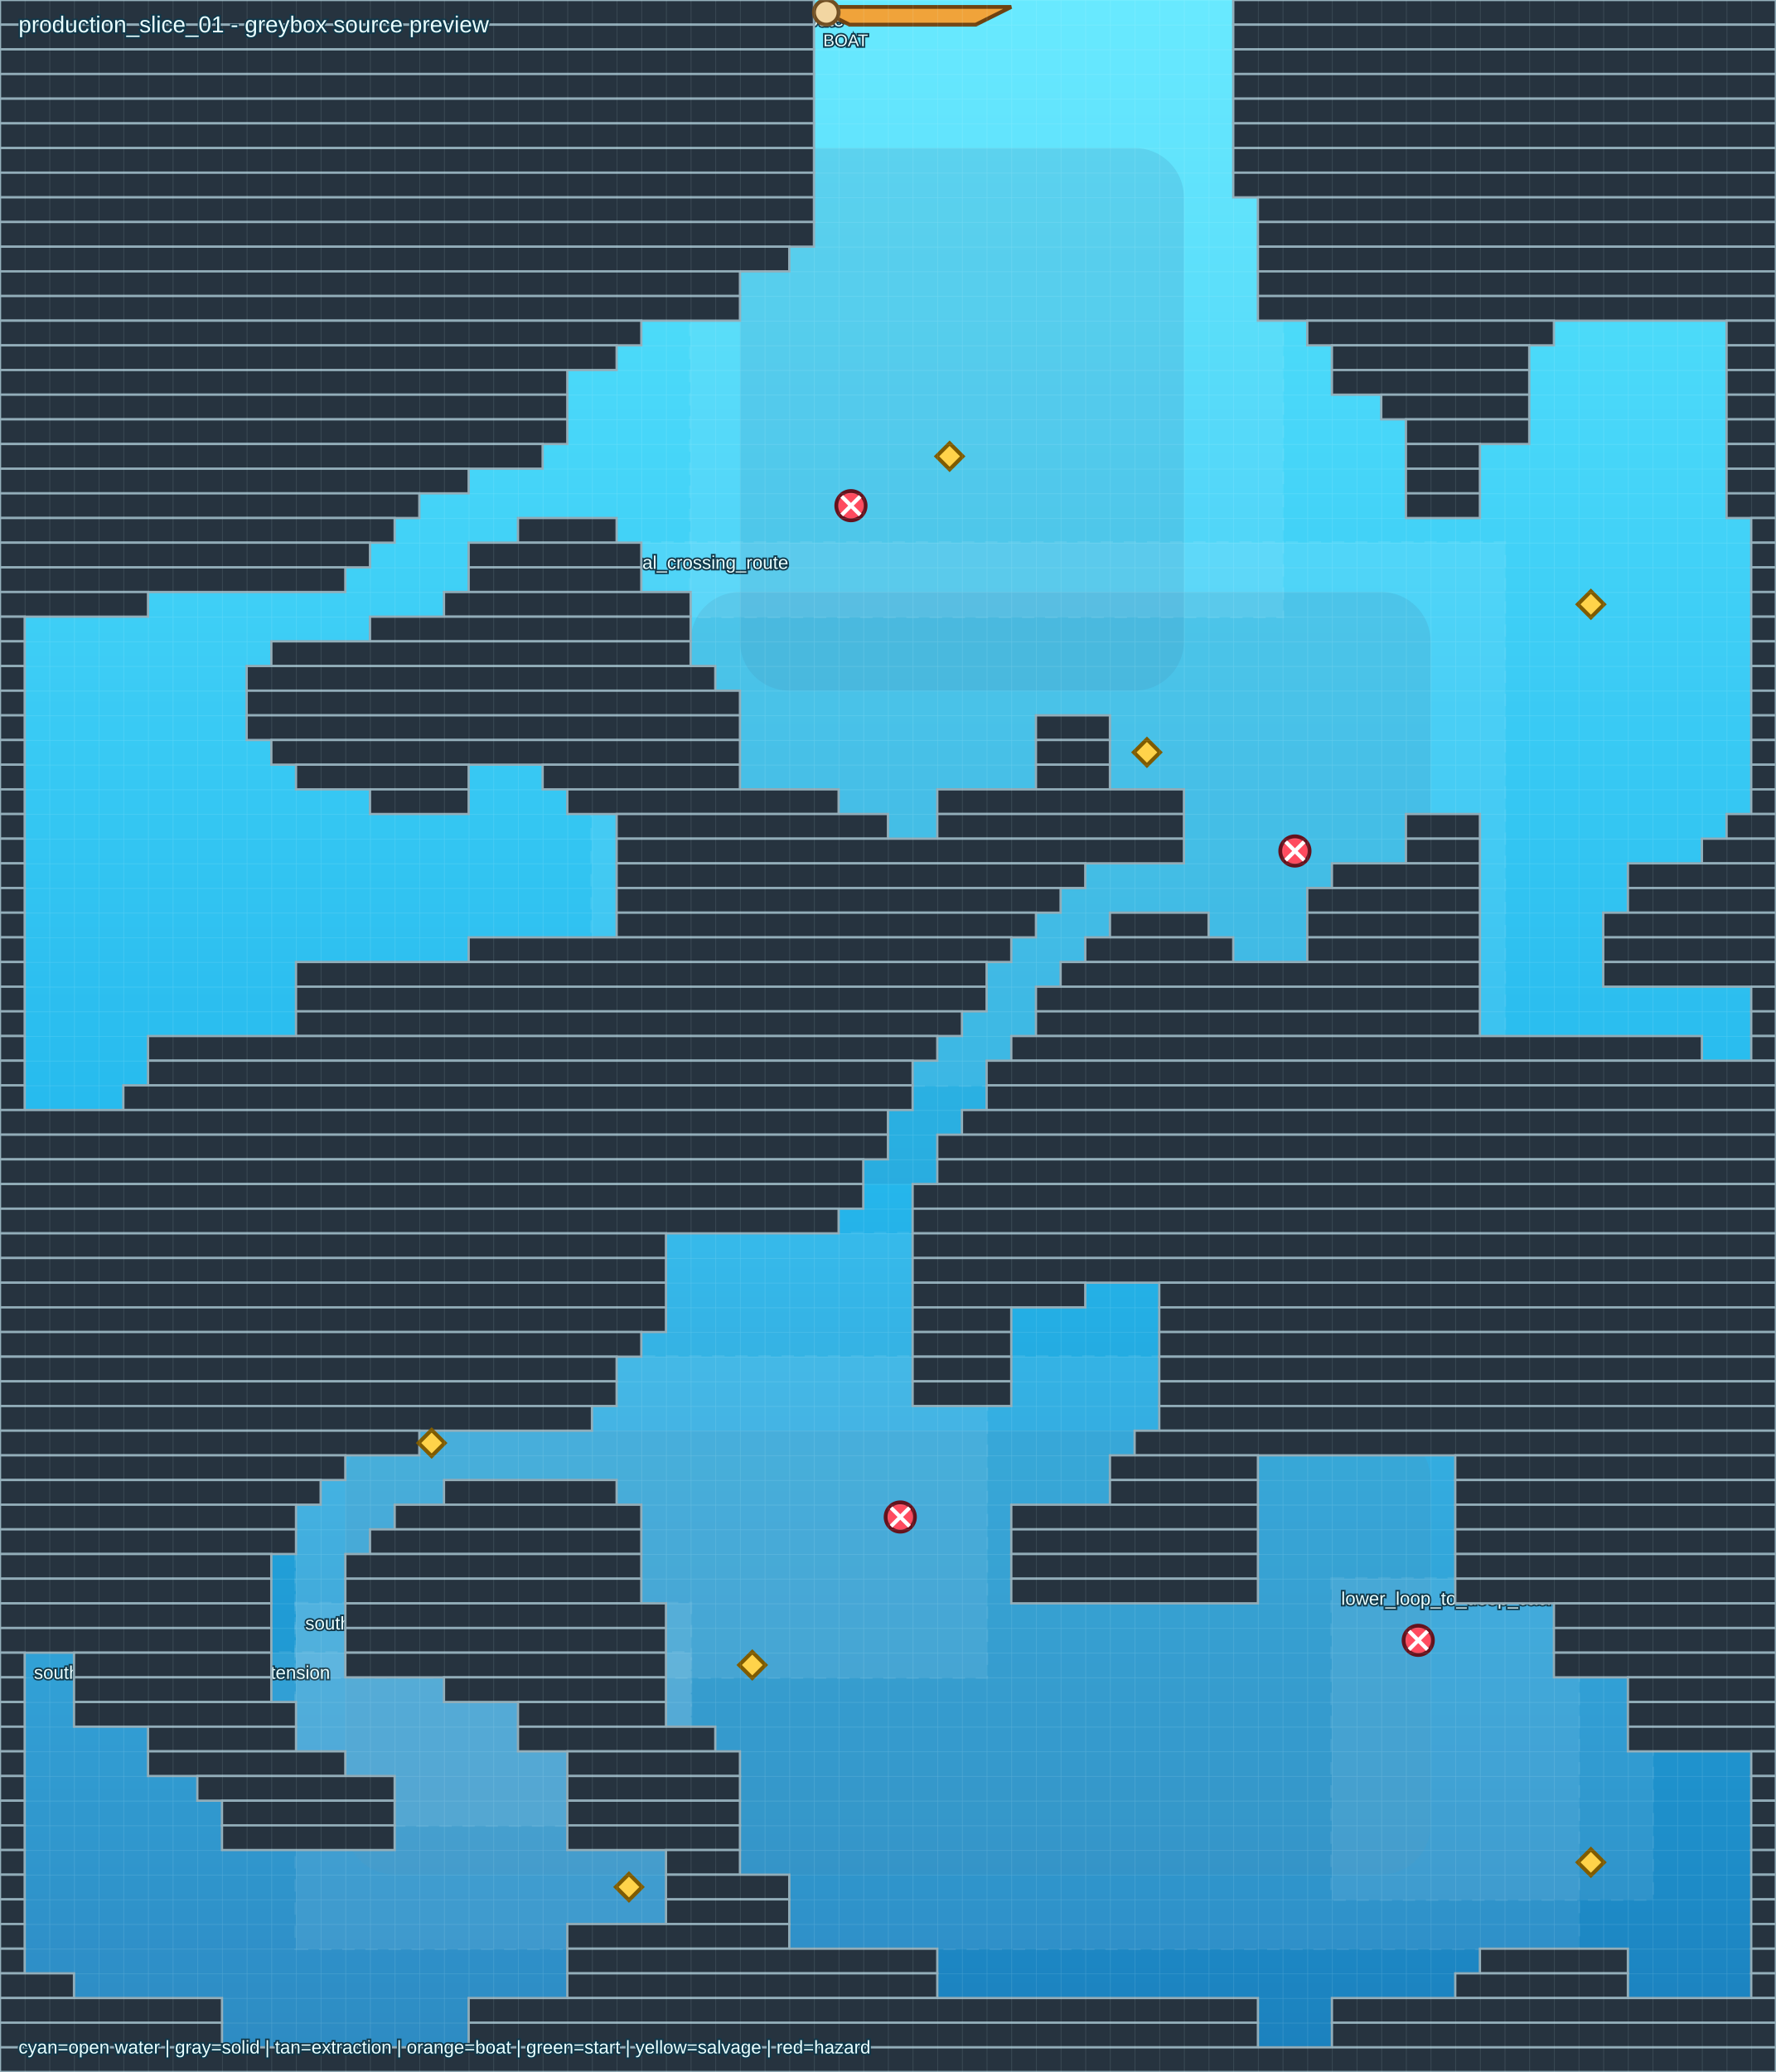
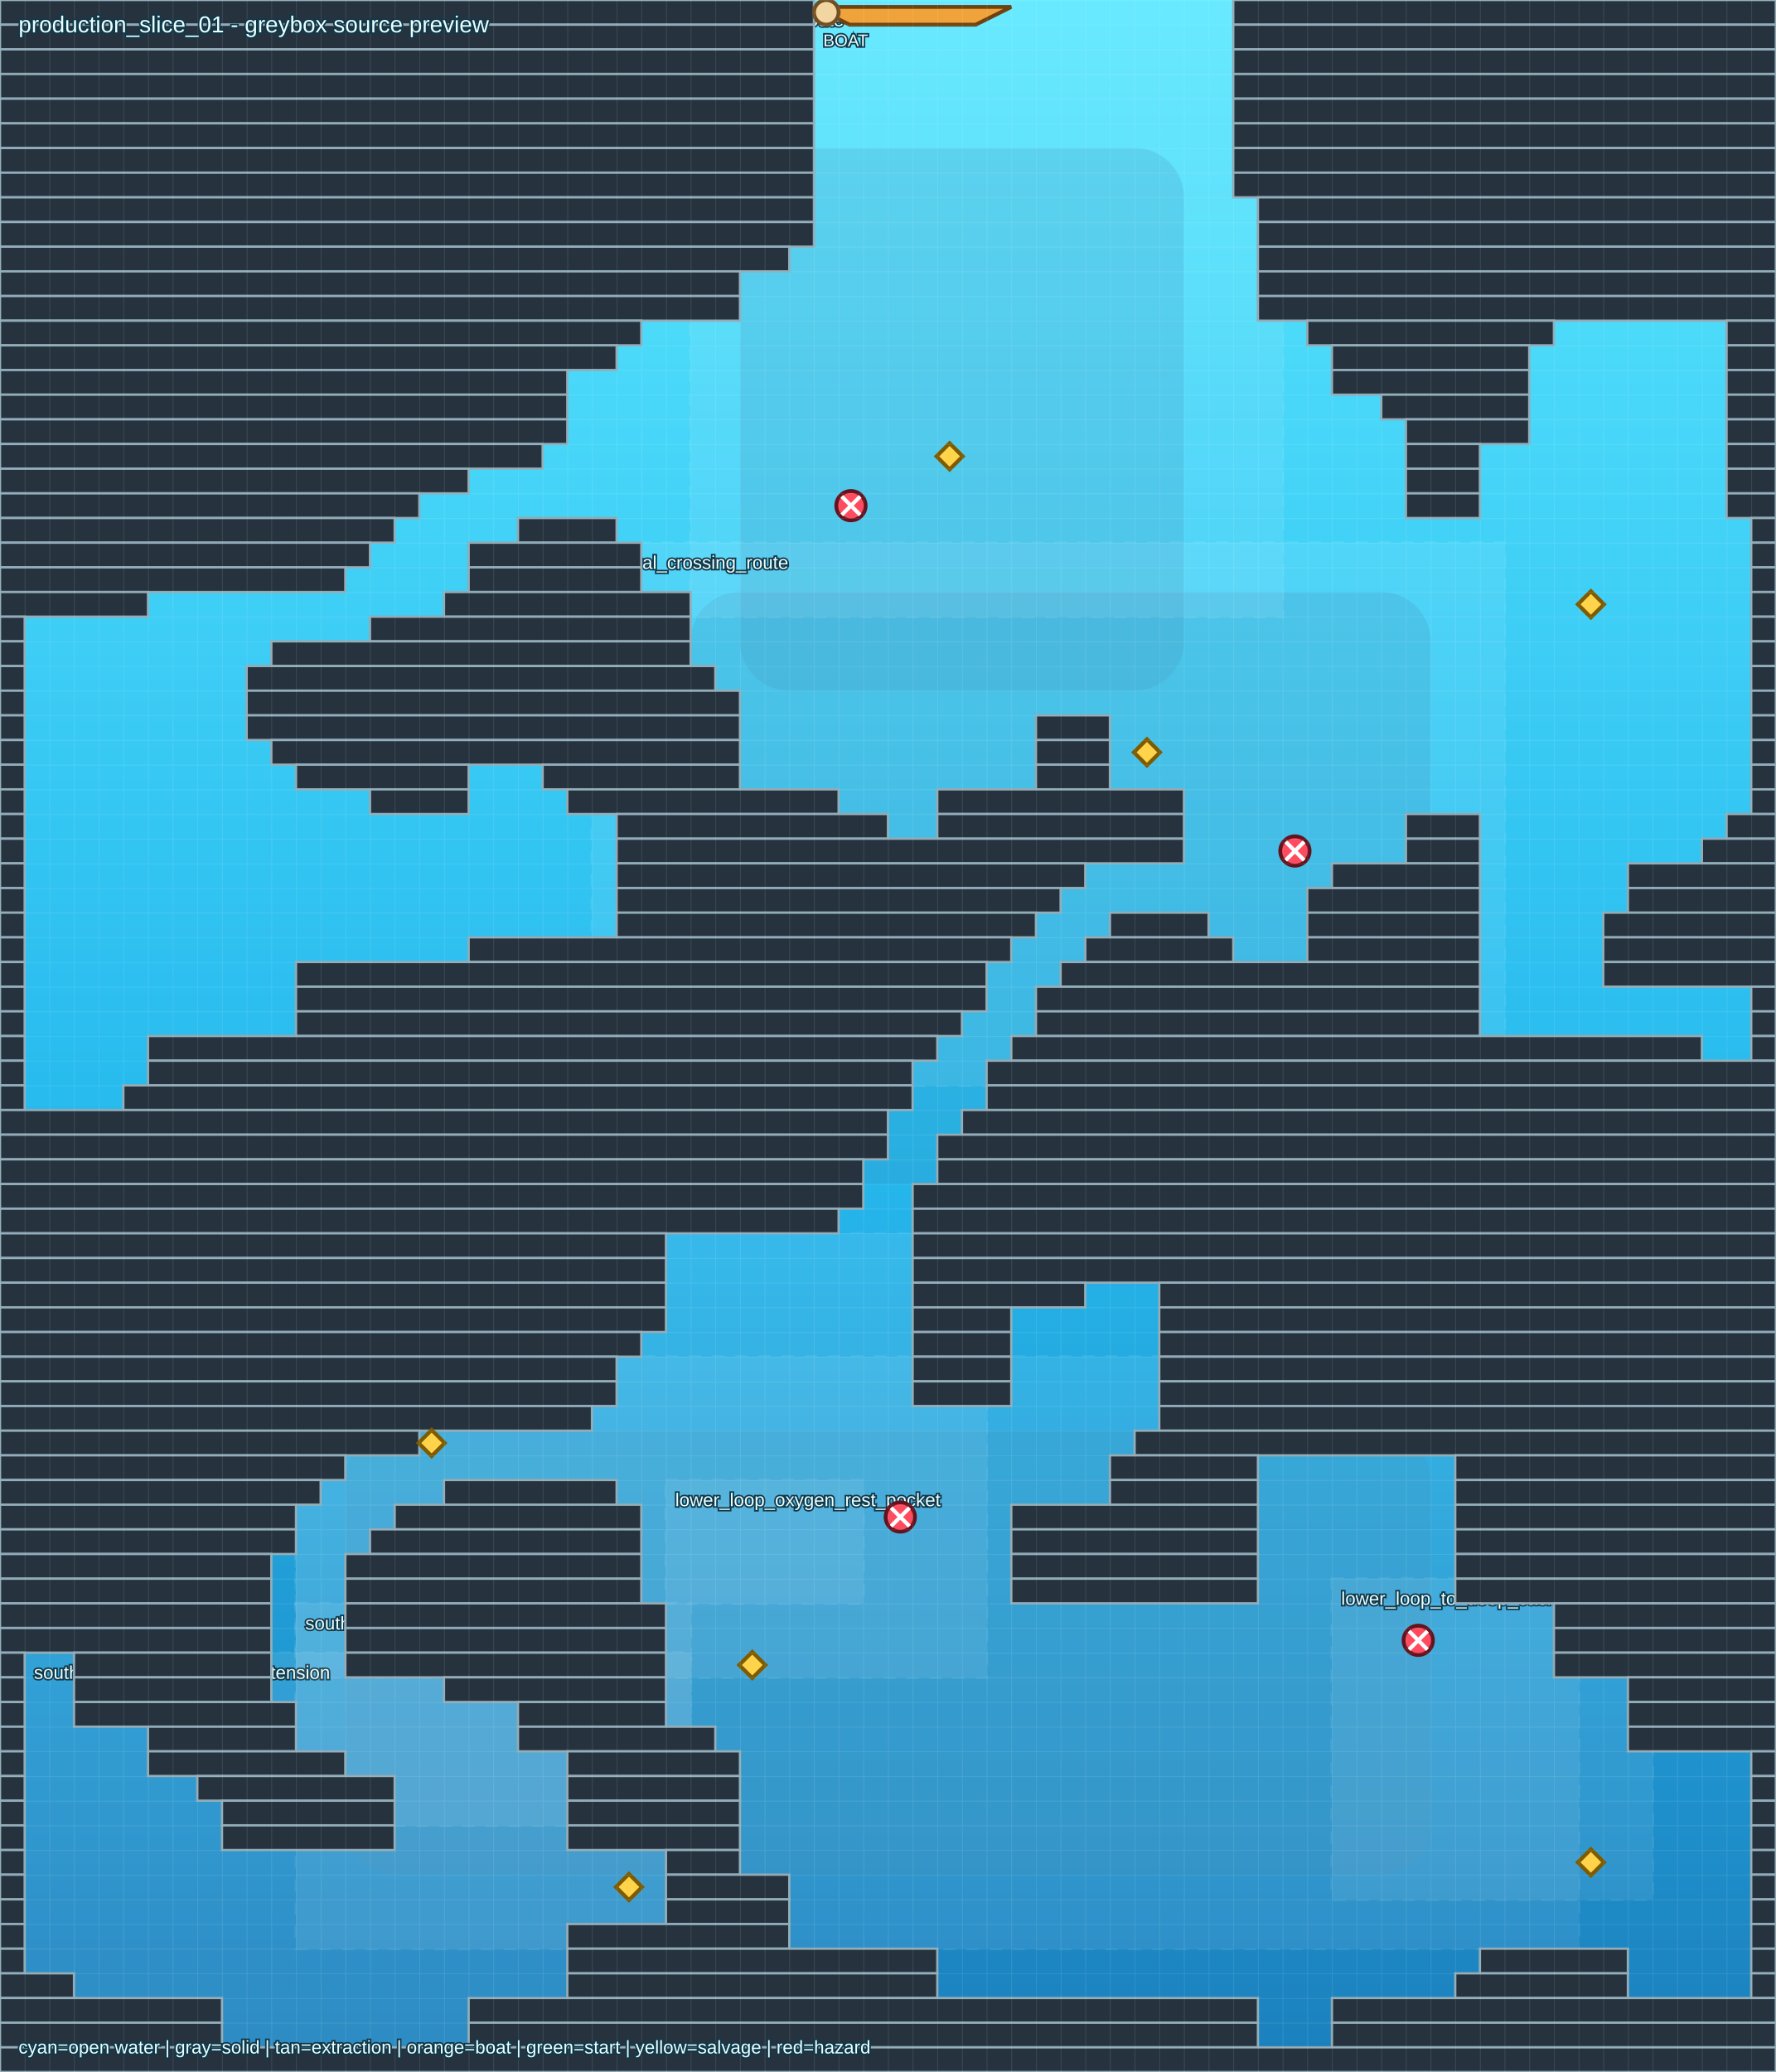
<svg xmlns="http://www.w3.org/2000/svg" viewBox="0 0 2304 2688" width="2304" height="2688">
  <defs>
    <linearGradient id="water" x1="0" y1="0" x2="0" y2="1">
      <stop offset="0%" stop-color="#4ee6ff" />
      <stop offset="55%" stop-color="#13b3ec" />
      <stop offset="100%" stop-color="#0874b7" />
    </linearGradient>
    <pattern id="grid" width="32" height="32" patternUnits="userSpaceOnUse">
      <path d="M 32 0 L 0 0 0 32" fill="none" stroke="#d8f7ff" stroke-width="1" opacity="0.22" />
    </pattern>
  </defs>
  <rect x="0" y="0" width="2304" height="2688" fill="url(#water)" />
  <rect x="960" y="192" width="576" height="704" rx="64" fill="#237fad" opacity="0.22" />
  <rect x="896" y="768" width="960" height="768" rx="64" fill="#237fad" opacity="0.22" />
  <rect x="448" y="1856" width="1408" height="576" rx="64" fill="#237fad" opacity="0.22" />
  <rect x="0" y="0" width="2304" height="2688" fill="#ffffff" opacity="0.08" stroke="#ffffff" stroke-width="4" stroke-dasharray="16 14" />
  <text x="12.0" y="34.0" fill="#eaffff" font-family="Arial, sans-serif" font-size="24" paint-order="stroke" stroke="#10384a" stroke-width="4">production_slice_bounds</text>
  <rect x="896" y="0" width="768" height="800" fill="#ffffff" opacity="0.08" stroke="#ffffff" stroke-width="4" stroke-dasharray="16 14" />
  <text x="908.0" y="34.0" fill="#eaffff" font-family="Arial, sans-serif" font-size="24" paint-order="stroke" stroke="#10384a" stroke-width="4">entry_shaft_route</text>
  <rect x="768" y="704" width="1184" height="704" fill="#ffffff" opacity="0.08" stroke="#ffffff" stroke-width="4" stroke-dasharray="16 14" />
  <text x="780.0" y="738.0" fill="#eaffff" font-family="Arial, sans-serif" font-size="24" paint-order="stroke" stroke="#10384a" stroke-width="4">central_crossing_route</text>
  <rect x="384" y="1760" width="1664" height="768" fill="#ffffff" opacity="0.08" stroke="#ffffff" stroke-width="4" stroke-dasharray="16 14" />
  <text x="396.0" y="1794.0" fill="#eaffff" font-family="Arial, sans-serif" font-size="24" paint-order="stroke" stroke="#10384a" stroke-width="4">lower_loop_route</text>
  <rect x="384" y="1600" width="896" height="576" fill="#ffffff" opacity="0.08" stroke="#ffffff" stroke-width="4" stroke-dasharray="16 14" />
  <text x="396.0" y="1634.0" fill="#eaffff" font-family="Arial, sans-serif" font-size="24" paint-order="stroke" stroke="#10384a" stroke-width="4">return_pressure_to_boat</text>
+   <rect x="864" y="1920" width="256" height="160" fill="#ffffff" opacity="0.08" stroke="#ffffff" stroke-width="4" stroke-dasharray="16 14" />
+   <text x="876.0" y="1954.0" fill="#eaffff" font-family="Arial, sans-serif" font-size="24" paint-order="stroke" stroke="#10384a" stroke-width="4">lower_loop_oxygen_rest_pocket</text>
  <rect x="32" y="2144" width="864" height="512" fill="#ffffff" opacity="0.08" stroke="#ffffff" stroke-width="4" stroke-dasharray="16 14" />
  <text x="44.0" y="2178.0" fill="#eaffff" font-family="Arial, sans-serif" font-size="24" paint-order="stroke" stroke="#10384a" stroke-width="4">southwest_return_pocket_extension</text>
  <rect x="384" y="2080" width="512" height="288" fill="#ffffff" opacity="0.08" stroke="#ffffff" stroke-width="4" stroke-dasharray="16 14" />
  <text x="396.0" y="2114.0" fill="#eaffff" font-family="Arial, sans-serif" font-size="24" paint-order="stroke" stroke="#10384a" stroke-width="4">southwest_pocket_pre_pickup_cue</text>
  <rect x="1728" y="2048" width="416" height="416" fill="#ffffff" opacity="0.08" stroke="#ffffff" stroke-width="4" stroke-dasharray="16 14" />
  <text x="1740.0" y="2082.0" fill="#eaffff" font-family="Arial, sans-serif" font-size="24" paint-order="stroke" stroke="#10384a" stroke-width="4">lower_loop_to_deep_cache_pressure</text>
  <rect x="0" y="0" width="1056" height="32" fill="#26333f" stroke="#8ea9b5" stroke-width="3" />
  <rect x="1600" y="0" width="704" height="32" fill="#26333f" stroke="#8ea9b5" stroke-width="3" />
  <rect x="0" y="32" width="1056" height="32" fill="#26333f" stroke="#8ea9b5" stroke-width="3" />
  <rect x="1600" y="32" width="704" height="32" fill="#26333f" stroke="#8ea9b5" stroke-width="3" />
  <rect x="0" y="64" width="1056" height="32" fill="#26333f" stroke="#8ea9b5" stroke-width="3" />
  <rect x="1600" y="64" width="704" height="32" fill="#26333f" stroke="#8ea9b5" stroke-width="3" />
  <rect x="0" y="96" width="1056" height="32" fill="#26333f" stroke="#8ea9b5" stroke-width="3" />
  <rect x="1600" y="96" width="704" height="32" fill="#26333f" stroke="#8ea9b5" stroke-width="3" />
  <rect x="0" y="128" width="1056" height="32" fill="#26333f" stroke="#8ea9b5" stroke-width="3" />
  <rect x="1600" y="128" width="704" height="32" fill="#26333f" stroke="#8ea9b5" stroke-width="3" />
  <rect x="0" y="160" width="1056" height="32" fill="#26333f" stroke="#8ea9b5" stroke-width="3" />
  <rect x="1600" y="160" width="704" height="32" fill="#26333f" stroke="#8ea9b5" stroke-width="3" />
  <rect x="0" y="192" width="1056" height="32" fill="#26333f" stroke="#8ea9b5" stroke-width="3" />
  <rect x="1600" y="192" width="704" height="32" fill="#26333f" stroke="#8ea9b5" stroke-width="3" />
  <rect x="0" y="224" width="1056" height="32" fill="#26333f" stroke="#8ea9b5" stroke-width="3" />
  <rect x="1600" y="224" width="704" height="32" fill="#26333f" stroke="#8ea9b5" stroke-width="3" />
  <rect x="0" y="256" width="1056" height="32" fill="#26333f" stroke="#8ea9b5" stroke-width="3" />
  <rect x="1632" y="256" width="672" height="32" fill="#26333f" stroke="#8ea9b5" stroke-width="3" />
  <rect x="0" y="288" width="1056" height="32" fill="#26333f" stroke="#8ea9b5" stroke-width="3" />
  <rect x="1632" y="288" width="672" height="32" fill="#26333f" stroke="#8ea9b5" stroke-width="3" />
  <rect x="0" y="320" width="1024" height="32" fill="#26333f" stroke="#8ea9b5" stroke-width="3" />
  <rect x="1632" y="320" width="672" height="32" fill="#26333f" stroke="#8ea9b5" stroke-width="3" />
  <rect x="0" y="352" width="960" height="32" fill="#26333f" stroke="#8ea9b5" stroke-width="3" />
  <rect x="1632" y="352" width="672" height="32" fill="#26333f" stroke="#8ea9b5" stroke-width="3" />
  <rect x="0" y="384" width="960" height="32" fill="#26333f" stroke="#8ea9b5" stroke-width="3" />
  <rect x="1632" y="384" width="672" height="32" fill="#26333f" stroke="#8ea9b5" stroke-width="3" />
  <rect x="0" y="416" width="832" height="32" fill="#26333f" stroke="#8ea9b5" stroke-width="3" />
  <rect x="1696" y="416" width="320" height="32" fill="#26333f" stroke="#8ea9b5" stroke-width="3" />
  <rect x="2240" y="416" width="64" height="32" fill="#26333f" stroke="#8ea9b5" stroke-width="3" />
  <rect x="0" y="448" width="800" height="32" fill="#26333f" stroke="#8ea9b5" stroke-width="3" />
  <rect x="1728" y="448" width="256" height="32" fill="#26333f" stroke="#8ea9b5" stroke-width="3" />
  <rect x="2240" y="448" width="64" height="32" fill="#26333f" stroke="#8ea9b5" stroke-width="3" />
  <rect x="0" y="480" width="736" height="32" fill="#26333f" stroke="#8ea9b5" stroke-width="3" />
  <rect x="1728" y="480" width="256" height="32" fill="#26333f" stroke="#8ea9b5" stroke-width="3" />
  <rect x="2240" y="480" width="64" height="32" fill="#26333f" stroke="#8ea9b5" stroke-width="3" />
  <rect x="0" y="512" width="736" height="32" fill="#26333f" stroke="#8ea9b5" stroke-width="3" />
  <rect x="1792" y="512" width="192" height="32" fill="#26333f" stroke="#8ea9b5" stroke-width="3" />
  <rect x="2240" y="512" width="64" height="32" fill="#26333f" stroke="#8ea9b5" stroke-width="3" />
  <rect x="0" y="544" width="736" height="32" fill="#26333f" stroke="#8ea9b5" stroke-width="3" />
  <rect x="1824" y="544" width="160" height="32" fill="#26333f" stroke="#8ea9b5" stroke-width="3" />
  <rect x="2240" y="544" width="64" height="32" fill="#26333f" stroke="#8ea9b5" stroke-width="3" />
  <rect x="0" y="576" width="704" height="32" fill="#26333f" stroke="#8ea9b5" stroke-width="3" />
  <rect x="1824" y="576" width="96" height="32" fill="#26333f" stroke="#8ea9b5" stroke-width="3" />
  <rect x="2240" y="576" width="64" height="32" fill="#26333f" stroke="#8ea9b5" stroke-width="3" />
  <rect x="0" y="608" width="608" height="32" fill="#26333f" stroke="#8ea9b5" stroke-width="3" />
  <rect x="1824" y="608" width="96" height="32" fill="#26333f" stroke="#8ea9b5" stroke-width="3" />
  <rect x="2240" y="608" width="64" height="32" fill="#26333f" stroke="#8ea9b5" stroke-width="3" />
  <rect x="0" y="640" width="544" height="32" fill="#26333f" stroke="#8ea9b5" stroke-width="3" />
  <rect x="1824" y="640" width="96" height="32" fill="#26333f" stroke="#8ea9b5" stroke-width="3" />
  <rect x="2240" y="640" width="64" height="32" fill="#26333f" stroke="#8ea9b5" stroke-width="3" />
  <rect x="0" y="672" width="512" height="32" fill="#26333f" stroke="#8ea9b5" stroke-width="3" />
  <rect x="672" y="672" width="128" height="32" fill="#26333f" stroke="#8ea9b5" stroke-width="3" />
  <rect x="2272" y="672" width="32" height="32" fill="#26333f" stroke="#8ea9b5" stroke-width="3" />
  <rect x="0" y="704" width="480" height="32" fill="#26333f" stroke="#8ea9b5" stroke-width="3" />
  <rect x="608" y="704" width="224" height="32" fill="#26333f" stroke="#8ea9b5" stroke-width="3" />
  <rect x="2272" y="704" width="32" height="32" fill="#26333f" stroke="#8ea9b5" stroke-width="3" />
  <rect x="0" y="736" width="448" height="32" fill="#26333f" stroke="#8ea9b5" stroke-width="3" />
  <rect x="608" y="736" width="224" height="32" fill="#26333f" stroke="#8ea9b5" stroke-width="3" />
  <rect x="2272" y="736" width="32" height="32" fill="#26333f" stroke="#8ea9b5" stroke-width="3" />
  <rect x="0" y="768" width="192" height="32" fill="#26333f" stroke="#8ea9b5" stroke-width="3" />
  <rect x="576" y="768" width="320" height="32" fill="#26333f" stroke="#8ea9b5" stroke-width="3" />
  <rect x="2272" y="768" width="32" height="32" fill="#26333f" stroke="#8ea9b5" stroke-width="3" />
  <rect x="0" y="800" width="32" height="32" fill="#26333f" stroke="#8ea9b5" stroke-width="3" />
  <rect x="480" y="800" width="416" height="32" fill="#26333f" stroke="#8ea9b5" stroke-width="3" />
  <rect x="2272" y="800" width="32" height="32" fill="#26333f" stroke="#8ea9b5" stroke-width="3" />
  <rect x="0" y="832" width="32" height="32" fill="#26333f" stroke="#8ea9b5" stroke-width="3" />
  <rect x="352" y="832" width="544" height="32" fill="#26333f" stroke="#8ea9b5" stroke-width="3" />
  <rect x="2272" y="832" width="32" height="32" fill="#26333f" stroke="#8ea9b5" stroke-width="3" />
  <rect x="0" y="864" width="32" height="32" fill="#26333f" stroke="#8ea9b5" stroke-width="3" />
  <rect x="320" y="864" width="608" height="32" fill="#26333f" stroke="#8ea9b5" stroke-width="3" />
  <rect x="2272" y="864" width="32" height="32" fill="#26333f" stroke="#8ea9b5" stroke-width="3" />
  <rect x="0" y="896" width="32" height="32" fill="#26333f" stroke="#8ea9b5" stroke-width="3" />
  <rect x="320" y="896" width="640" height="32" fill="#26333f" stroke="#8ea9b5" stroke-width="3" />
  <rect x="2272" y="896" width="32" height="32" fill="#26333f" stroke="#8ea9b5" stroke-width="3" />
  <rect x="0" y="928" width="32" height="32" fill="#26333f" stroke="#8ea9b5" stroke-width="3" />
  <rect x="320" y="928" width="640" height="32" fill="#26333f" stroke="#8ea9b5" stroke-width="3" />
  <rect x="1344" y="928" width="96" height="32" fill="#26333f" stroke="#8ea9b5" stroke-width="3" />
  <rect x="2272" y="928" width="32" height="32" fill="#26333f" stroke="#8ea9b5" stroke-width="3" />
  <rect x="0" y="960" width="32" height="32" fill="#26333f" stroke="#8ea9b5" stroke-width="3" />
  <rect x="352" y="960" width="608" height="32" fill="#26333f" stroke="#8ea9b5" stroke-width="3" />
  <rect x="1344" y="960" width="96" height="32" fill="#26333f" stroke="#8ea9b5" stroke-width="3" />
  <rect x="2272" y="960" width="32" height="32" fill="#26333f" stroke="#8ea9b5" stroke-width="3" />
  <rect x="0" y="992" width="32" height="32" fill="#26333f" stroke="#8ea9b5" stroke-width="3" />
  <rect x="384" y="992" width="224" height="32" fill="#26333f" stroke="#8ea9b5" stroke-width="3" />
  <rect x="704" y="992" width="256" height="32" fill="#26333f" stroke="#8ea9b5" stroke-width="3" />
  <rect x="1344" y="992" width="96" height="32" fill="#26333f" stroke="#8ea9b5" stroke-width="3" />
  <rect x="2272" y="992" width="32" height="32" fill="#26333f" stroke="#8ea9b5" stroke-width="3" />
  <rect x="0" y="1024" width="32" height="32" fill="#26333f" stroke="#8ea9b5" stroke-width="3" />
  <rect x="480" y="1024" width="128" height="32" fill="#26333f" stroke="#8ea9b5" stroke-width="3" />
  <rect x="736" y="1024" width="352" height="32" fill="#26333f" stroke="#8ea9b5" stroke-width="3" />
  <rect x="1216" y="1024" width="320" height="32" fill="#26333f" stroke="#8ea9b5" stroke-width="3" />
  <rect x="2272" y="1024" width="32" height="32" fill="#26333f" stroke="#8ea9b5" stroke-width="3" />
  <rect x="0" y="1056" width="32" height="32" fill="#26333f" stroke="#8ea9b5" stroke-width="3" />
  <rect x="800" y="1056" width="352" height="32" fill="#26333f" stroke="#8ea9b5" stroke-width="3" />
  <rect x="1216" y="1056" width="320" height="32" fill="#26333f" stroke="#8ea9b5" stroke-width="3" />
  <rect x="1824" y="1056" width="96" height="32" fill="#26333f" stroke="#8ea9b5" stroke-width="3" />
  <rect x="2240" y="1056" width="64" height="32" fill="#26333f" stroke="#8ea9b5" stroke-width="3" />
  <rect x="0" y="1088" width="32" height="32" fill="#26333f" stroke="#8ea9b5" stroke-width="3" />
  <rect x="800" y="1088" width="736" height="32" fill="#26333f" stroke="#8ea9b5" stroke-width="3" />
  <rect x="1824" y="1088" width="96" height="32" fill="#26333f" stroke="#8ea9b5" stroke-width="3" />
  <rect x="2208" y="1088" width="96" height="32" fill="#26333f" stroke="#8ea9b5" stroke-width="3" />
  <rect x="0" y="1120" width="32" height="32" fill="#26333f" stroke="#8ea9b5" stroke-width="3" />
  <rect x="800" y="1120" width="608" height="32" fill="#26333f" stroke="#8ea9b5" stroke-width="3" />
  <rect x="1728" y="1120" width="192" height="32" fill="#26333f" stroke="#8ea9b5" stroke-width="3" />
  <rect x="2112" y="1120" width="192" height="32" fill="#26333f" stroke="#8ea9b5" stroke-width="3" />
  <rect x="0" y="1152" width="32" height="32" fill="#26333f" stroke="#8ea9b5" stroke-width="3" />
  <rect x="800" y="1152" width="576" height="32" fill="#26333f" stroke="#8ea9b5" stroke-width="3" />
  <rect x="1696" y="1152" width="224" height="32" fill="#26333f" stroke="#8ea9b5" stroke-width="3" />
  <rect x="2112" y="1152" width="192" height="32" fill="#26333f" stroke="#8ea9b5" stroke-width="3" />
  <rect x="0" y="1184" width="32" height="32" fill="#26333f" stroke="#8ea9b5" stroke-width="3" />
  <rect x="800" y="1184" width="544" height="32" fill="#26333f" stroke="#8ea9b5" stroke-width="3" />
  <rect x="1440" y="1184" width="128" height="32" fill="#26333f" stroke="#8ea9b5" stroke-width="3" />
  <rect x="1696" y="1184" width="224" height="32" fill="#26333f" stroke="#8ea9b5" stroke-width="3" />
  <rect x="2080" y="1184" width="224" height="32" fill="#26333f" stroke="#8ea9b5" stroke-width="3" />
  <rect x="0" y="1216" width="32" height="32" fill="#26333f" stroke="#8ea9b5" stroke-width="3" />
  <rect x="608" y="1216" width="704" height="32" fill="#26333f" stroke="#8ea9b5" stroke-width="3" />
  <rect x="1408" y="1216" width="192" height="32" fill="#26333f" stroke="#8ea9b5" stroke-width="3" />
  <rect x="1696" y="1216" width="224" height="32" fill="#26333f" stroke="#8ea9b5" stroke-width="3" />
  <rect x="2080" y="1216" width="224" height="32" fill="#26333f" stroke="#8ea9b5" stroke-width="3" />
  <rect x="0" y="1248" width="32" height="32" fill="#26333f" stroke="#8ea9b5" stroke-width="3" />
  <rect x="384" y="1248" width="896" height="32" fill="#26333f" stroke="#8ea9b5" stroke-width="3" />
  <rect x="1376" y="1248" width="544" height="32" fill="#26333f" stroke="#8ea9b5" stroke-width="3" />
  <rect x="2080" y="1248" width="224" height="32" fill="#26333f" stroke="#8ea9b5" stroke-width="3" />
  <rect x="0" y="1280" width="32" height="32" fill="#26333f" stroke="#8ea9b5" stroke-width="3" />
  <rect x="384" y="1280" width="896" height="32" fill="#26333f" stroke="#8ea9b5" stroke-width="3" />
  <rect x="1344" y="1280" width="576" height="32" fill="#26333f" stroke="#8ea9b5" stroke-width="3" />
  <rect x="2272" y="1280" width="32" height="32" fill="#26333f" stroke="#8ea9b5" stroke-width="3" />
  <rect x="0" y="1312" width="32" height="32" fill="#26333f" stroke="#8ea9b5" stroke-width="3" />
  <rect x="384" y="1312" width="864" height="32" fill="#26333f" stroke="#8ea9b5" stroke-width="3" />
  <rect x="1344" y="1312" width="576" height="32" fill="#26333f" stroke="#8ea9b5" stroke-width="3" />
  <rect x="2272" y="1312" width="32" height="32" fill="#26333f" stroke="#8ea9b5" stroke-width="3" />
  <rect x="0" y="1344" width="32" height="32" fill="#26333f" stroke="#8ea9b5" stroke-width="3" />
  <rect x="192" y="1344" width="1024" height="32" fill="#26333f" stroke="#8ea9b5" stroke-width="3" />
  <rect x="1312" y="1344" width="896" height="32" fill="#26333f" stroke="#8ea9b5" stroke-width="3" />
  <rect x="2272" y="1344" width="32" height="32" fill="#26333f" stroke="#8ea9b5" stroke-width="3" />
  <rect x="0" y="1376" width="32" height="32" fill="#26333f" stroke="#8ea9b5" stroke-width="3" />
  <rect x="192" y="1376" width="992" height="32" fill="#26333f" stroke="#8ea9b5" stroke-width="3" />
  <rect x="1280" y="1376" width="1024" height="32" fill="#26333f" stroke="#8ea9b5" stroke-width="3" />
  <rect x="0" y="1408" width="32" height="32" fill="#26333f" stroke="#8ea9b5" stroke-width="3" />
  <rect x="160" y="1408" width="1024" height="32" fill="#26333f" stroke="#8ea9b5" stroke-width="3" />
  <rect x="1280" y="1408" width="1024" height="32" fill="#26333f" stroke="#8ea9b5" stroke-width="3" />
  <rect x="0" y="1440" width="1152" height="32" fill="#26333f" stroke="#8ea9b5" stroke-width="3" />
  <rect x="1248" y="1440" width="1056" height="32" fill="#26333f" stroke="#8ea9b5" stroke-width="3" />
  <rect x="0" y="1472" width="1152" height="32" fill="#26333f" stroke="#8ea9b5" stroke-width="3" />
  <rect x="1216" y="1472" width="1088" height="32" fill="#26333f" stroke="#8ea9b5" stroke-width="3" />
  <rect x="0" y="1504" width="1120" height="32" fill="#26333f" stroke="#8ea9b5" stroke-width="3" />
  <rect x="1216" y="1504" width="1088" height="32" fill="#26333f" stroke="#8ea9b5" stroke-width="3" />
  <rect x="0" y="1536" width="1120" height="32" fill="#26333f" stroke="#8ea9b5" stroke-width="3" />
  <rect x="1184" y="1536" width="1120" height="32" fill="#26333f" stroke="#8ea9b5" stroke-width="3" />
  <rect x="0" y="1568" width="1088" height="32" fill="#26333f" stroke="#8ea9b5" stroke-width="3" />
  <rect x="1184" y="1568" width="1120" height="32" fill="#26333f" stroke="#8ea9b5" stroke-width="3" />
  <rect x="0" y="1600" width="864" height="32" fill="#26333f" stroke="#8ea9b5" stroke-width="3" />
  <rect x="1184" y="1600" width="1120" height="32" fill="#26333f" stroke="#8ea9b5" stroke-width="3" />
  <rect x="0" y="1632" width="864" height="32" fill="#26333f" stroke="#8ea9b5" stroke-width="3" />
  <rect x="1184" y="1632" width="1120" height="32" fill="#26333f" stroke="#8ea9b5" stroke-width="3" />
  <rect x="0" y="1664" width="864" height="32" fill="#26333f" stroke="#8ea9b5" stroke-width="3" />
  <rect x="1184" y="1664" width="224" height="32" fill="#26333f" stroke="#8ea9b5" stroke-width="3" />
  <rect x="1504" y="1664" width="800" height="32" fill="#26333f" stroke="#8ea9b5" stroke-width="3" />
  <rect x="0" y="1696" width="864" height="32" fill="#26333f" stroke="#8ea9b5" stroke-width="3" />
  <rect x="1184" y="1696" width="128" height="32" fill="#26333f" stroke="#8ea9b5" stroke-width="3" />
  <rect x="1504" y="1696" width="800" height="32" fill="#26333f" stroke="#8ea9b5" stroke-width="3" />
  <rect x="0" y="1728" width="832" height="32" fill="#26333f" stroke="#8ea9b5" stroke-width="3" />
  <rect x="1184" y="1728" width="128" height="32" fill="#26333f" stroke="#8ea9b5" stroke-width="3" />
  <rect x="1504" y="1728" width="800" height="32" fill="#26333f" stroke="#8ea9b5" stroke-width="3" />
  <rect x="0" y="1760" width="800" height="32" fill="#26333f" stroke="#8ea9b5" stroke-width="3" />
  <rect x="1184" y="1760" width="128" height="32" fill="#26333f" stroke="#8ea9b5" stroke-width="3" />
  <rect x="1504" y="1760" width="800" height="32" fill="#26333f" stroke="#8ea9b5" stroke-width="3" />
  <rect x="0" y="1792" width="800" height="32" fill="#26333f" stroke="#8ea9b5" stroke-width="3" />
  <rect x="1184" y="1792" width="128" height="32" fill="#26333f" stroke="#8ea9b5" stroke-width="3" />
  <rect x="1504" y="1792" width="800" height="32" fill="#26333f" stroke="#8ea9b5" stroke-width="3" />
  <rect x="0" y="1824" width="768" height="32" fill="#26333f" stroke="#8ea9b5" stroke-width="3" />
  <rect x="1504" y="1824" width="800" height="32" fill="#26333f" stroke="#8ea9b5" stroke-width="3" />
  <rect x="0" y="1856" width="544" height="32" fill="#26333f" stroke="#8ea9b5" stroke-width="3" />
  <rect x="1472" y="1856" width="832" height="32" fill="#26333f" stroke="#8ea9b5" stroke-width="3" />
  <rect x="0" y="1888" width="448" height="32" fill="#26333f" stroke="#8ea9b5" stroke-width="3" />
  <rect x="1440" y="1888" width="192" height="32" fill="#26333f" stroke="#8ea9b5" stroke-width="3" />
  <rect x="1888" y="1888" width="416" height="32" fill="#26333f" stroke="#8ea9b5" stroke-width="3" />
  <rect x="0" y="1920" width="416" height="32" fill="#26333f" stroke="#8ea9b5" stroke-width="3" />
  <rect x="576" y="1920" width="224" height="32" fill="#26333f" stroke="#8ea9b5" stroke-width="3" />
  <rect x="1440" y="1920" width="192" height="32" fill="#26333f" stroke="#8ea9b5" stroke-width="3" />
  <rect x="1888" y="1920" width="416" height="32" fill="#26333f" stroke="#8ea9b5" stroke-width="3" />
  <rect x="0" y="1952" width="384" height="32" fill="#26333f" stroke="#8ea9b5" stroke-width="3" />
  <rect x="512" y="1952" width="320" height="32" fill="#26333f" stroke="#8ea9b5" stroke-width="3" />
  <rect x="1312" y="1952" width="320" height="32" fill="#26333f" stroke="#8ea9b5" stroke-width="3" />
  <rect x="1888" y="1952" width="416" height="32" fill="#26333f" stroke="#8ea9b5" stroke-width="3" />
  <rect x="0" y="1984" width="384" height="32" fill="#26333f" stroke="#8ea9b5" stroke-width="3" />
  <rect x="480" y="1984" width="352" height="32" fill="#26333f" stroke="#8ea9b5" stroke-width="3" />
  <rect x="1312" y="1984" width="320" height="32" fill="#26333f" stroke="#8ea9b5" stroke-width="3" />
  <rect x="1888" y="1984" width="416" height="32" fill="#26333f" stroke="#8ea9b5" stroke-width="3" />
  <rect x="0" y="2016" width="352" height="32" fill="#26333f" stroke="#8ea9b5" stroke-width="3" />
  <rect x="448" y="2016" width="384" height="32" fill="#26333f" stroke="#8ea9b5" stroke-width="3" />
  <rect x="1312" y="2016" width="320" height="32" fill="#26333f" stroke="#8ea9b5" stroke-width="3" />
  <rect x="1888" y="2016" width="416" height="32" fill="#26333f" stroke="#8ea9b5" stroke-width="3" />
  <rect x="0" y="2048" width="352" height="32" fill="#26333f" stroke="#8ea9b5" stroke-width="3" />
  <rect x="448" y="2048" width="384" height="32" fill="#26333f" stroke="#8ea9b5" stroke-width="3" />
  <rect x="1312" y="2048" width="320" height="32" fill="#26333f" stroke="#8ea9b5" stroke-width="3" />
  <rect x="1888" y="2048" width="416" height="32" fill="#26333f" stroke="#8ea9b5" stroke-width="3" />
  <rect x="0" y="2080" width="352" height="32" fill="#26333f" stroke="#8ea9b5" stroke-width="3" />
  <rect x="448" y="2080" width="416" height="32" fill="#26333f" stroke="#8ea9b5" stroke-width="3" />
  <rect x="2016" y="2080" width="288" height="32" fill="#26333f" stroke="#8ea9b5" stroke-width="3" />
  <rect x="0" y="2112" width="352" height="32" fill="#26333f" stroke="#8ea9b5" stroke-width="3" />
  <rect x="448" y="2112" width="416" height="32" fill="#26333f" stroke="#8ea9b5" stroke-width="3" />
  <rect x="2016" y="2112" width="288" height="32" fill="#26333f" stroke="#8ea9b5" stroke-width="3" />
  <rect x="0" y="2144" width="32" height="32" fill="#26333f" stroke="#8ea9b5" stroke-width="3" />
  <rect x="96" y="2144" width="256" height="32" fill="#26333f" stroke="#8ea9b5" stroke-width="3" />
  <rect x="448" y="2144" width="416" height="32" fill="#26333f" stroke="#8ea9b5" stroke-width="3" />
  <rect x="2016" y="2144" width="288" height="32" fill="#26333f" stroke="#8ea9b5" stroke-width="3" />
  <rect x="0" y="2176" width="32" height="32" fill="#26333f" stroke="#8ea9b5" stroke-width="3" />
  <rect x="96" y="2176" width="256" height="32" fill="#26333f" stroke="#8ea9b5" stroke-width="3" />
  <rect x="576" y="2176" width="288" height="32" fill="#26333f" stroke="#8ea9b5" stroke-width="3" />
  <rect x="2112" y="2176" width="192" height="32" fill="#26333f" stroke="#8ea9b5" stroke-width="3" />
  <rect x="0" y="2208" width="32" height="32" fill="#26333f" stroke="#8ea9b5" stroke-width="3" />
  <rect x="96" y="2208" width="288" height="32" fill="#26333f" stroke="#8ea9b5" stroke-width="3" />
  <rect x="672" y="2208" width="192" height="32" fill="#26333f" stroke="#8ea9b5" stroke-width="3" />
  <rect x="2112" y="2208" width="192" height="32" fill="#26333f" stroke="#8ea9b5" stroke-width="3" />
  <rect x="0" y="2240" width="32" height="32" fill="#26333f" stroke="#8ea9b5" stroke-width="3" />
  <rect x="192" y="2240" width="192" height="32" fill="#26333f" stroke="#8ea9b5" stroke-width="3" />
  <rect x="672" y="2240" width="256" height="32" fill="#26333f" stroke="#8ea9b5" stroke-width="3" />
  <rect x="2112" y="2240" width="192" height="32" fill="#26333f" stroke="#8ea9b5" stroke-width="3" />
  <rect x="0" y="2272" width="32" height="32" fill="#26333f" stroke="#8ea9b5" stroke-width="3" />
  <rect x="192" y="2272" width="256" height="32" fill="#26333f" stroke="#8ea9b5" stroke-width="3" />
  <rect x="736" y="2272" width="224" height="32" fill="#26333f" stroke="#8ea9b5" stroke-width="3" />
  <rect x="2272" y="2272" width="32" height="32" fill="#26333f" stroke="#8ea9b5" stroke-width="3" />
  <rect x="0" y="2304" width="32" height="32" fill="#26333f" stroke="#8ea9b5" stroke-width="3" />
  <rect x="256" y="2304" width="256" height="32" fill="#26333f" stroke="#8ea9b5" stroke-width="3" />
  <rect x="736" y="2304" width="224" height="32" fill="#26333f" stroke="#8ea9b5" stroke-width="3" />
  <rect x="2272" y="2304" width="32" height="32" fill="#26333f" stroke="#8ea9b5" stroke-width="3" />
  <rect x="0" y="2336" width="32" height="32" fill="#26333f" stroke="#8ea9b5" stroke-width="3" />
  <rect x="288" y="2336" width="224" height="32" fill="#26333f" stroke="#8ea9b5" stroke-width="3" />
  <rect x="736" y="2336" width="224" height="32" fill="#26333f" stroke="#8ea9b5" stroke-width="3" />
  <rect x="2272" y="2336" width="32" height="32" fill="#26333f" stroke="#8ea9b5" stroke-width="3" />
  <rect x="0" y="2368" width="32" height="32" fill="#26333f" stroke="#8ea9b5" stroke-width="3" />
  <rect x="288" y="2368" width="224" height="32" fill="#26333f" stroke="#8ea9b5" stroke-width="3" />
  <rect x="736" y="2368" width="224" height="32" fill="#26333f" stroke="#8ea9b5" stroke-width="3" />
  <rect x="2272" y="2368" width="32" height="32" fill="#26333f" stroke="#8ea9b5" stroke-width="3" />
  <rect x="0" y="2400" width="32" height="32" fill="#26333f" stroke="#8ea9b5" stroke-width="3" />
  <rect x="864" y="2400" width="96" height="32" fill="#26333f" stroke="#8ea9b5" stroke-width="3" />
  <rect x="2272" y="2400" width="32" height="32" fill="#26333f" stroke="#8ea9b5" stroke-width="3" />
  <rect x="0" y="2432" width="32" height="32" fill="#26333f" stroke="#8ea9b5" stroke-width="3" />
  <rect x="864" y="2432" width="160" height="32" fill="#26333f" stroke="#8ea9b5" stroke-width="3" />
  <rect x="2272" y="2432" width="32" height="32" fill="#26333f" stroke="#8ea9b5" stroke-width="3" />
  <rect x="0" y="2464" width="32" height="32" fill="#26333f" stroke="#8ea9b5" stroke-width="3" />
  <rect x="864" y="2464" width="160" height="32" fill="#26333f" stroke="#8ea9b5" stroke-width="3" />
  <rect x="2272" y="2464" width="32" height="32" fill="#26333f" stroke="#8ea9b5" stroke-width="3" />
  <rect x="0" y="2496" width="32" height="32" fill="#26333f" stroke="#8ea9b5" stroke-width="3" />
  <rect x="736" y="2496" width="288" height="32" fill="#26333f" stroke="#8ea9b5" stroke-width="3" />
  <rect x="2272" y="2496" width="32" height="32" fill="#26333f" stroke="#8ea9b5" stroke-width="3" />
  <rect x="0" y="2528" width="32" height="32" fill="#26333f" stroke="#8ea9b5" stroke-width="3" />
  <rect x="736" y="2528" width="480" height="32" fill="#26333f" stroke="#8ea9b5" stroke-width="3" />
  <rect x="1920" y="2528" width="192" height="32" fill="#26333f" stroke="#8ea9b5" stroke-width="3" />
  <rect x="2272" y="2528" width="32" height="32" fill="#26333f" stroke="#8ea9b5" stroke-width="3" />
  <rect x="0" y="2560" width="96" height="32" fill="#26333f" stroke="#8ea9b5" stroke-width="3" />
  <rect x="736" y="2560" width="480" height="32" fill="#26333f" stroke="#8ea9b5" stroke-width="3" />
  <rect x="1888" y="2560" width="224" height="32" fill="#26333f" stroke="#8ea9b5" stroke-width="3" />
  <rect x="2272" y="2560" width="32" height="32" fill="#26333f" stroke="#8ea9b5" stroke-width="3" />
  <rect x="0" y="2592" width="288" height="32" fill="#26333f" stroke="#8ea9b5" stroke-width="3" />
  <rect x="608" y="2592" width="1024" height="32" fill="#26333f" stroke="#8ea9b5" stroke-width="3" />
  <rect x="1728" y="2592" width="576" height="32" fill="#26333f" stroke="#8ea9b5" stroke-width="3" />
  <rect x="0" y="2624" width="288" height="32" fill="#26333f" stroke="#8ea9b5" stroke-width="3" />
  <rect x="608" y="2624" width="1024" height="32" fill="#26333f" stroke="#8ea9b5" stroke-width="3" />
  <rect x="1728" y="2624" width="576" height="32" fill="#26333f" stroke="#8ea9b5" stroke-width="3" />
  <rect x="0" y="2656" width="2304" height="32" fill="#26333f" stroke="#8ea9b5" stroke-width="3" />
  <polygon points="1056.0,9.0 1312.0,9.0 1265.9,32.0 1102.1,32.0" fill="#f0a33a" stroke="#6e4210" stroke-width="5" />
  <circle cx="1072.0" cy="16.0" r="16" fill="#f2d6a2" stroke="#704e22" stroke-width="5" />
  <text x="1068.0" y="60.0" fill="#eaffff" font-family="Arial, sans-serif" font-size="22" paint-order="stroke" stroke="#10384a" stroke-width="4">BOAT</text>
  <polygon points="1232.0,575.0 1249.0,592.0 1232.0,609.0 1215.0,592.0" fill="#ffd34a" stroke="#7f5b00" stroke-width="5" />
  <polygon points="1488.0,959.0 1505.0,976.0 1488.0,993.0 1471.0,976.0" fill="#ffd34a" stroke="#7f5b00" stroke-width="5" />
  <polygon points="2064.0,767.0 2081.0,784.0 2064.0,801.0 2047.0,784.0" fill="#ffd34a" stroke="#7f5b00" stroke-width="5" />
  <polygon points="976.0,2143.0 993.0,2160.0 976.0,2177.0 959.0,2160.0" fill="#ffd34a" stroke="#7f5b00" stroke-width="5" />
  <polygon points="2064.0,2399.0 2081.0,2416.0 2064.0,2433.0 2047.0,2416.0" fill="#ffd34a" stroke="#7f5b00" stroke-width="5" />
  <polygon points="816.0,2431.0 833.0,2448.0 816.0,2465.0 799.0,2448.0" fill="#ffd34a" stroke="#7f5b00" stroke-width="5" />
  <polygon points="560.0,1855.0 577.0,1872.0 560.0,1889.0 543.0,1872.0" fill="#ffd34a" stroke="#7f5b00" stroke-width="5" />
  <circle cx="1104.0" cy="656.0" r="19" fill="#ff4b5f" stroke="#64121d" stroke-width="5" />
  <line x1="1092.0" y1="644.0" x2="1116.0" y2="668.0" stroke="#ffffff" stroke-width="5" />
  <line x1="1116.0" y1="644.0" x2="1092.0" y2="668.0" stroke="#ffffff" stroke-width="5" />
  <circle cx="1680.0" cy="1104.0" r="19" fill="#ff4b5f" stroke="#64121d" stroke-width="5" />
  <line x1="1668.0" y1="1092.0" x2="1692.0" y2="1116.0" stroke="#ffffff" stroke-width="5" />
  <line x1="1692.0" y1="1092.0" x2="1668.0" y2="1116.0" stroke="#ffffff" stroke-width="5" />
  <circle cx="1168.0" cy="1968.0" r="19" fill="#ff4b5f" stroke="#64121d" stroke-width="5" />
  <line x1="1156.0" y1="1956.0" x2="1180.0" y2="1980.0" stroke="#ffffff" stroke-width="5" />
  <line x1="1180.0" y1="1956.0" x2="1156.0" y2="1980.0" stroke="#ffffff" stroke-width="5" />
  <circle cx="1840.0" cy="2128.0" r="19" fill="#ff4b5f" stroke="#64121d" stroke-width="5" />
  <line x1="1828.0" y1="2116.0" x2="1852.0" y2="2140.0" stroke="#ffffff" stroke-width="5" />
  <line x1="1852.0" y1="2116.0" x2="1828.0" y2="2140.0" stroke="#ffffff" stroke-width="5" />
  <rect x="0" y="0" width="2304" height="2688" fill="url(#grid)" />
  <text x="24.0" y="42.0" fill="#eaffff" font-family="Arial, sans-serif" font-size="30" paint-order="stroke" stroke="#10384a" stroke-width="4">production_slice_01 - greybox source preview</text>
  <text x="24.0" y="2664.0" fill="#eaffff" font-family="Arial, sans-serif" font-size="24" paint-order="stroke" stroke="#10384a" stroke-width="4">cyan=open water | gray=solid | tan=extraction | orange=boat | green=start | yellow=salvage | red=hazard</text>
</svg>
